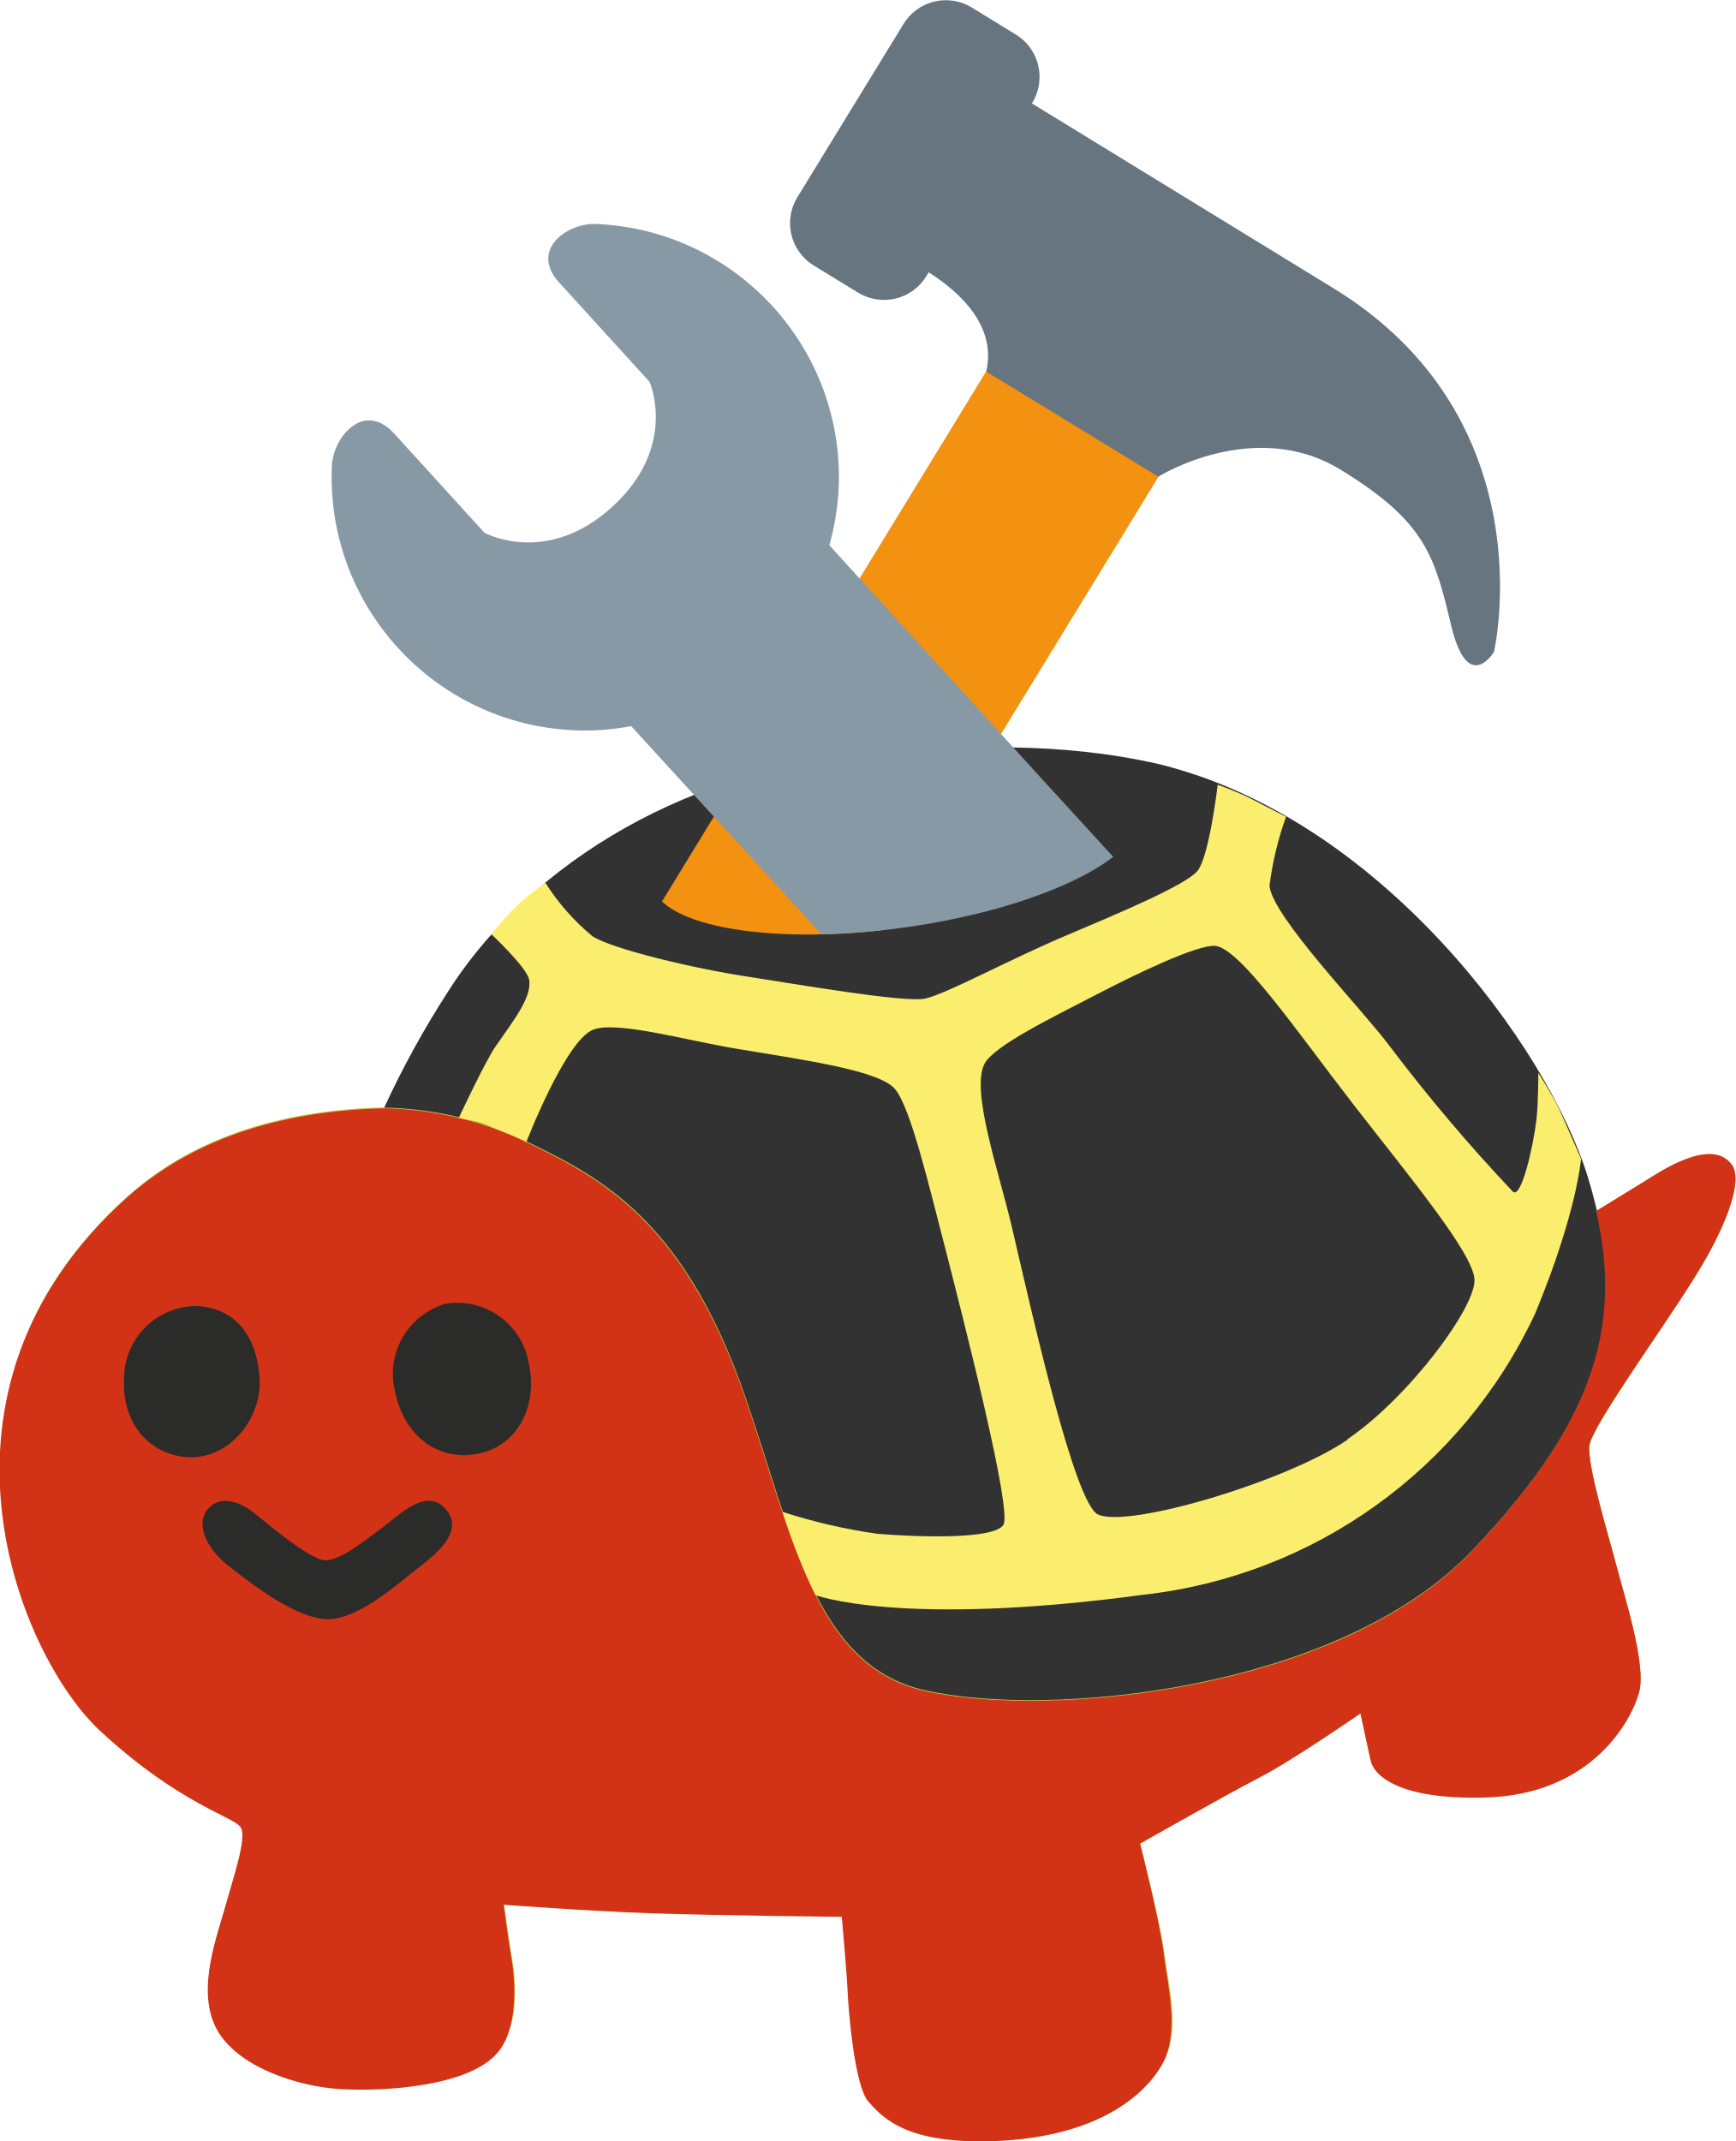
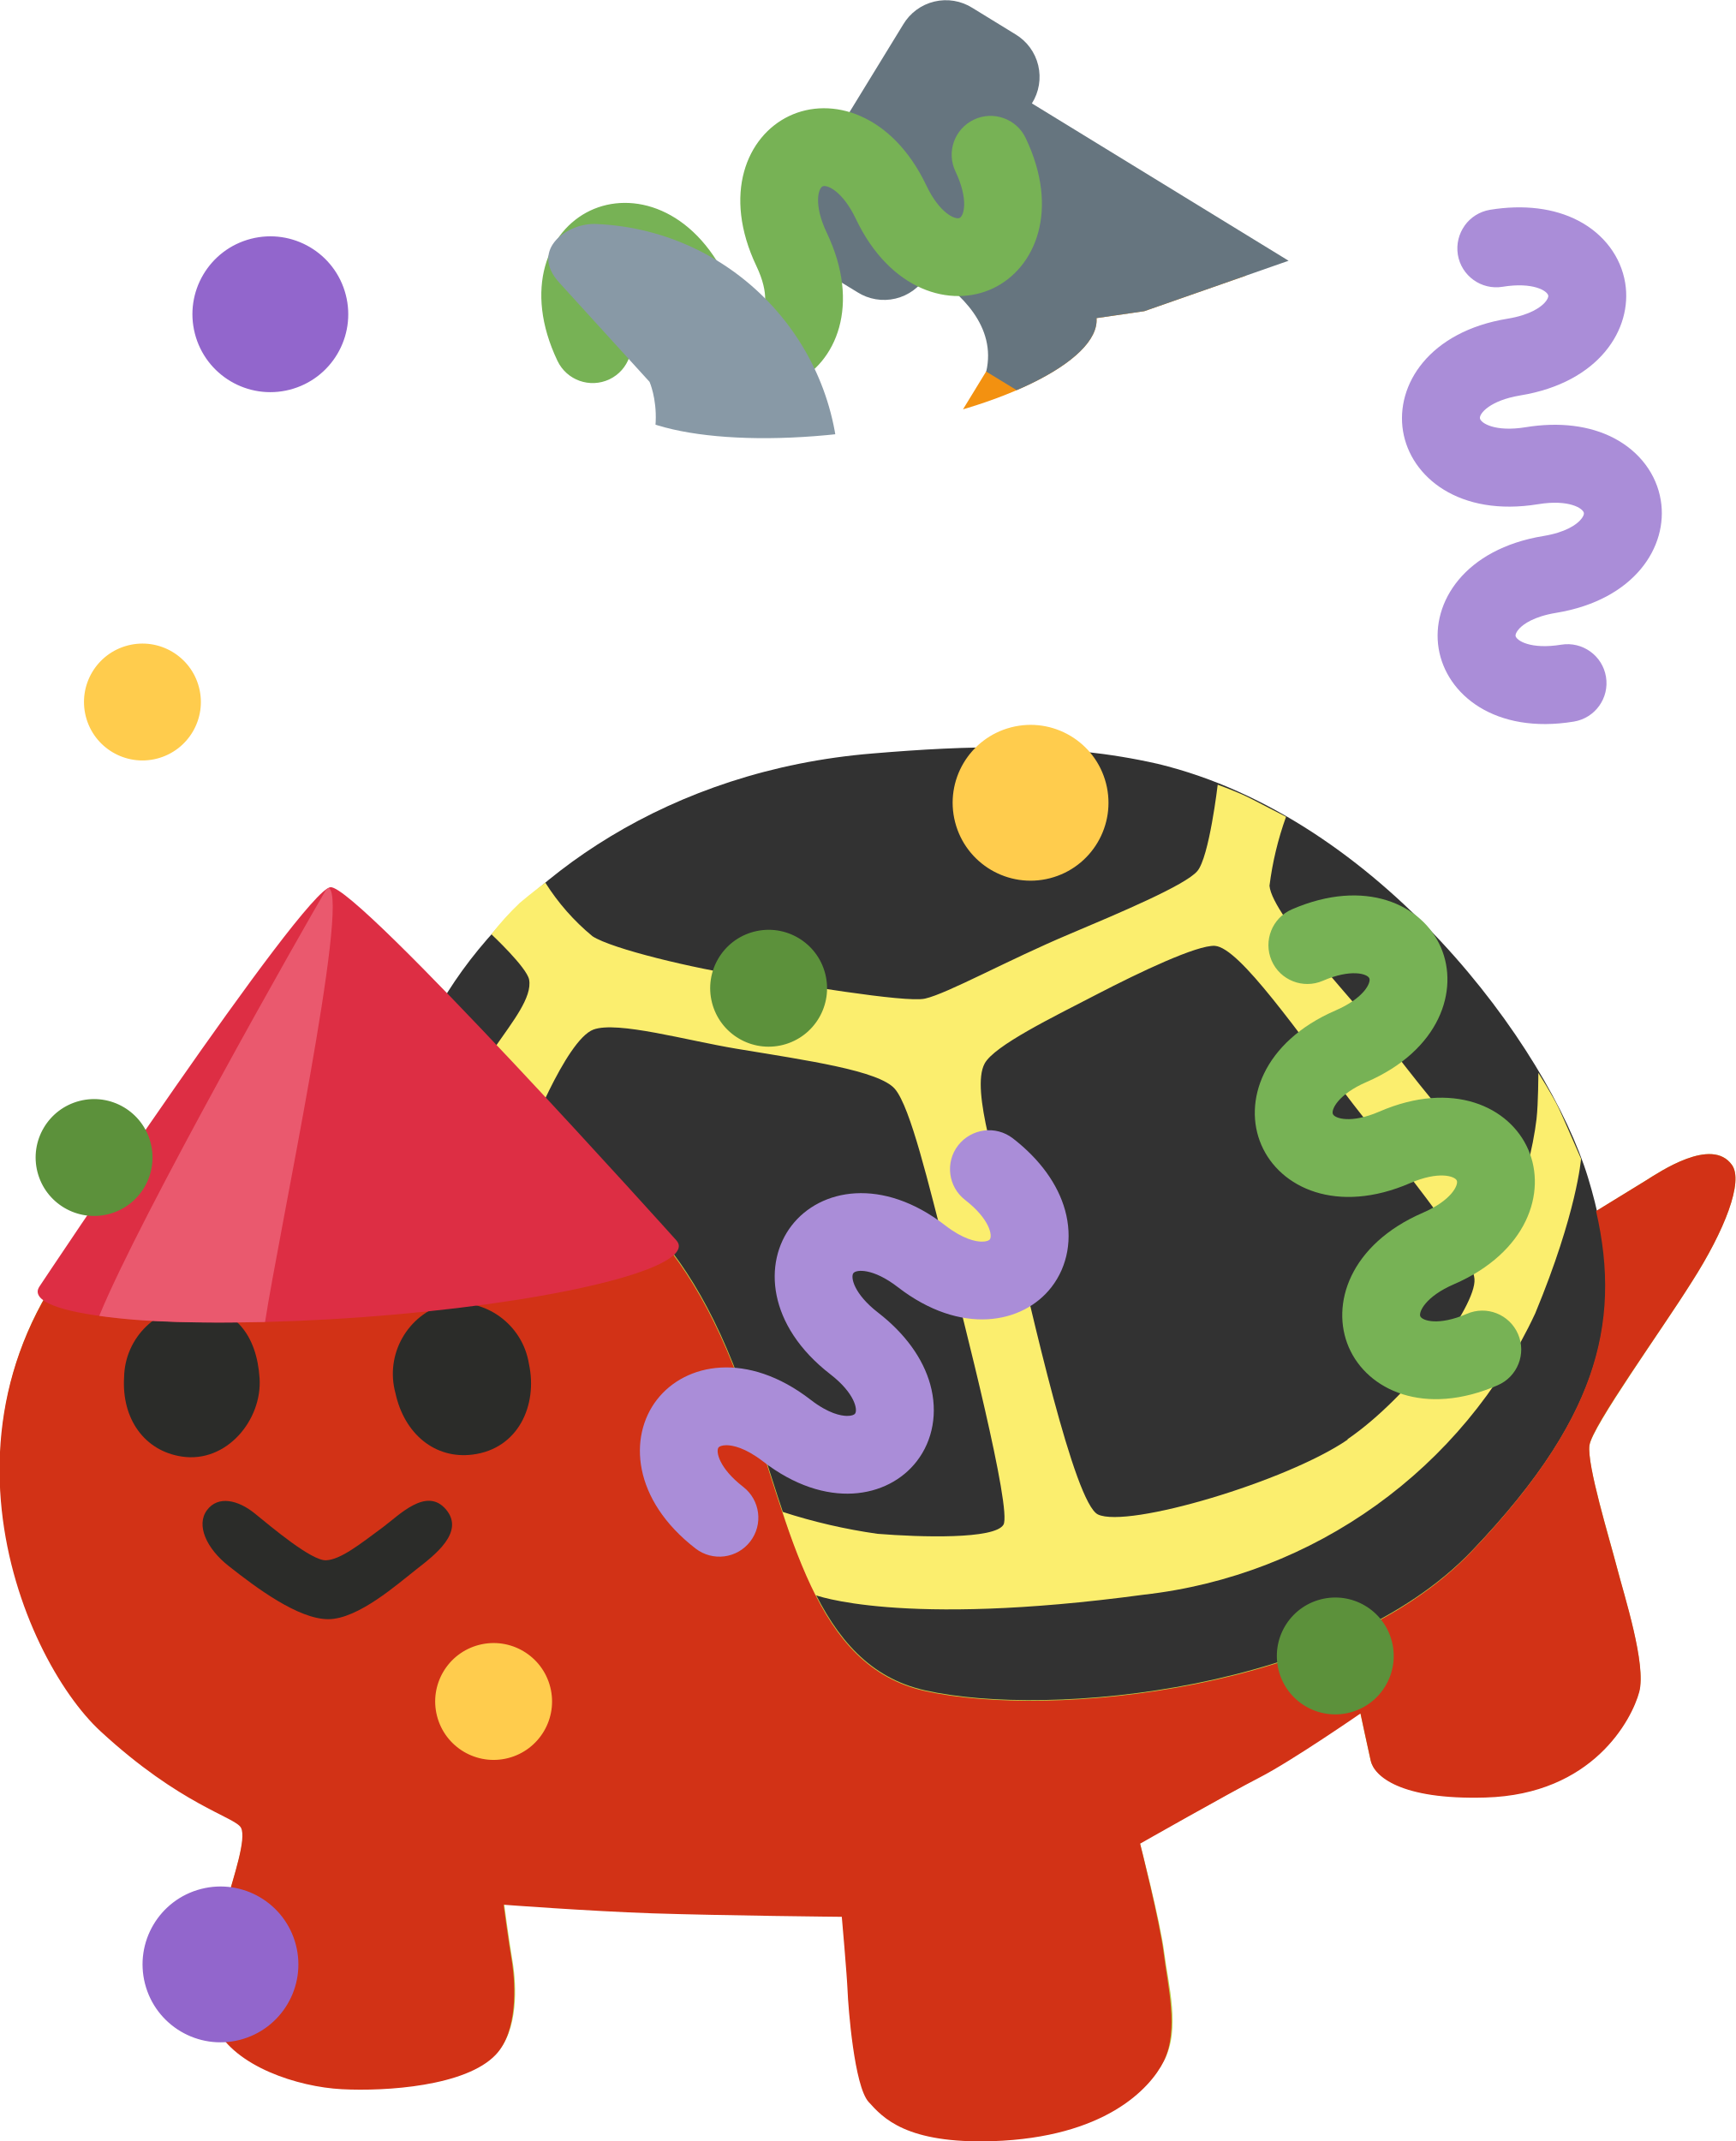
- <svg xmlns="http://www.w3.org/2000/svg" width="37mm" height="45.65mm" viewBox="0 0 104.89 129.41">
-   <defs>
-     <style>
+ <svg xmlns="http://www.w3.org/2000/svg" width="37mm" height="45.65mm" viewBox="0 0 104.89 129.41" version="1.1" id="svg90529">
+   <defs id="defs90497">
+     <style id="style90492">
      .cls-1 {
        fill: none;
      }

      .cls-2 {
        fill: #bdcf49;
      }

      .cls-3 {
        fill: #323232;
      }

      .cls-4 {
        fill: #fbee6e;
      }

      .cls-5 {
        fill: #d23216;
      }

      .cls-6 {
        fill: #2b2c29;
      }

      .cls-7 {
        clip-path: url(#clip-path);
      }

      .cls-8 {
        fill: #f39110;
      }

      .cls-9 {
        fill: #66757f;
      }

      .cls-10 {
        fill: #8899a6;
      }
    </style>
    <clipPath id="clip-path" transform="translate(-3.09 -29.46)">
-       <path class="cls-1" d="M63,0,0,48,39.55,83.34l2.94-.42c.53,2.58,7.37,3.73,15.42,2.58S72.2,81.31,72,78.69l2.89-.42,29.89-10.45,10.34-37.4Z" />
+       <path class="cls-1" d="m 60.366,-30.002 -63,48 39.55,35.34 2.94,-0.42 c 0.53,2.58 7.37,3.73 15.42,2.58 8.05,-1.15 14.29,-4.19 14.09,-6.81 l 2.89,-0.42 29.89,-10.45 10.34,-37.4 z" id="path90494" />
    </clipPath>
  </defs>
  <g id="Layer_2" data-name="Layer 2">
    <g id="grid">
      <g id="mh_copy" data-name="mh copy">
        <g id="mechs">
-           <g>
-             <path class="cls-2" d="M98.28,103.46l4.28-2.64c.85-.53,4-2.66,5.21-.95.72,1-.46,4-2.43,7.08-1.79,2.85-6,8.74-6.18,9.87s1.21,5.61,1.65,7.34,1.79,5.89,1.35,7.53-2.8,6.2-9.3,6.38c-5.17.15-6.73-1.31-6.93-2.22-.15-.66-.62-2.86-.62-2.86s-4.14,2.8-6.1,3.87-7.22,4-7.22,4,1.23,4.71,1.47,6.62,1,4.62,0,6.5c-.85,1.7-3.6,4.6-10.32,4.83-5.26.17-6.65-1.41-7.52-2.37s-1.23-5.7-1.27-6.7-.35-4.49-.35-4.49-7.13-.07-11.44-.21c-3.89-.13-9-.52-9-.52s.27,2.06.52,3.55c.22,1.32.37,4.11-1,5.52-1.8,1.9-6.63,2.23-9.3,2.08s-6.44-1.37-7.62-3.74.12-5.6.62-7.45c.45-1.62,1.26-4,.9-4.62s-3.65-1.35-8.49-5.83-11.6-20.44,1.62-32.27,38.91-.58,40.28.2S98.28,103.46,98.28,103.46Z" transform="translate(-3.09 -29.46)" />
-             <path class="cls-3" d="M55.86,75c-12.34,1-21.36,7.54-25.7,14.41a56.86,56.86,0,0,0-3.85,7,20.71,20.71,0,0,1,8.21,1.85c4.53,2.2,9.78,4.55,13.6,15.57,2.89,8.33,4.19,16.3,10.88,17.8,7.58,1.7,25,0,33.07-8.45s9.42-14.64,7-22.55-12.58-21.76-26-25C67.22,74.3,61.47,74.53,55.86,75Z" transform="translate(-3.09 -29.46)" />
-             <path class="cls-4" d="M97.32,96.48c-.41-.86-1.25-2.17-1.25-2.17s0,1.82-.11,2.79c-.18,1.57-.91,4.85-1.43,4.39a105.52,105.52,0,0,1-7.44-8.79C85.48,90.52,80,84.89,79.82,83a19.52,19.52,0,0,1,1-4.17l-2.13-1.1c-.8-.41-2-.84-2-.84s-.51,4.37-1.23,5.22-4.63,2.5-7.73,3.81C64,87.49,60.37,89.51,59,89.82c-1.2.27-8.12-.93-10.72-1.33C45,88,40.06,86.81,38.9,86.05a13.6,13.6,0,0,1-2.85-3.24s-.77.57-1.54,1.22a16.79,16.79,0,0,0-1.72,1.9s2.14,2,2.28,2.74c.2,1.06-1,2.55-2,4-.61.85-2.27,4.4-2.27,4.4a6.8,6.8,0,0,1,1.93.48c1.11.47,2.15,1,2.15,1s2.39-6.23,4.08-6.86c1.45-.53,5.63.66,8.65,1.16,4.28.71,8.62,1.32,9.57,2.43s2.06,5.86,3.09,9.82c1.11,4.35,4,15.63,3.47,16.52s-5,.76-7.61.55a34,34,0,0,1-5.75-1.33s.59,1.85.78,2.34c.28.71,1.14,2.67,1.14,2.67s5.12,2,19.92,0a29.77,29.77,0,0,0,23.66-17c2.54-6.13,2.77-9.35,2.77-9.35S97.72,97.35,97.32,96.48Zm-12.78,20C80.87,119,71.25,121.86,69.45,121c-1.43-.7-4-12.23-5.2-17.37-.77-3.29-2.51-8.27-1.65-9.88.58-1.09,4.15-2.82,6.77-4.18s6.08-3,7.15-2.94c1.51.11,5,5.24,8.39,9.61s7.17,8.91,7.3,10.53S88.32,113.86,84.54,116.45Z" transform="translate(-3.09 -29.46)" />
-             <path class="cls-5" d="M102.56,100.82l-3,1.84c1.61,7-.16,12.83-7.51,20.56-8,8.45-25.49,10.15-33.07,8.45-6.69-1.5-8-9.47-10.88-17.8-3.82-11-9.07-13.37-13.6-15.57a20.71,20.71,0,0,0-8.21-1.85v0c-5.63.14-11.21,1.55-15.51,5.38-13.22,11.83-6.47,27.79-1.62,32.27s8.13,5.18,8.49,5.83-.45,3-.9,4.62c-.5,1.85-1.8,5.08-.62,7.45s4.95,3.6,7.62,3.74,7.5-.18,9.3-2.08c1.34-1.41,1.19-4.2,1-5.52-.25-1.49-.52-3.55-.52-3.55s5.16.39,9,.52c4.31.14,11.44.21,11.44.21s.31,3.5.35,4.49.4,5.74,1.27,6.7,2.26,2.54,7.52,2.37c6.72-.23,9.47-3.13,10.32-4.83.93-1.88.23-4.6,0-6.5S72,140.9,72,140.9s5.27-3,7.22-4,6.1-3.87,6.1-3.87.47,2.2.62,2.86c.2.91,1.76,2.37,6.93,2.22,6.5-.18,8.86-4.73,9.3-6.38s-.9-5.8-1.35-7.53S99,118,99.16,116.82s4.39-7,6.18-9.87c2-3.12,3.15-6.08,2.43-7.08C106.54,98.16,103.41,100.29,102.56,100.82Z" transform="translate(-3.09 -29.46)" />
-             <path class="cls-6" d="M35.06,111.9c.54,2.49-.64,5.13-3.4,5.48-2.26.29-4.13-1.23-4.67-3.72a4.41,4.41,0,0,1,3.05-5.4A4.39,4.39,0,0,1,35.06,111.9Z" transform="translate(-3.09 -29.46)" />
-             <path class="cls-6" d="M18.78,112.77c.16,2.52-2,5.14-4.7,4.73-2.26-.34-3.64-2.28-3.49-4.79A4.39,4.39,0,0,1,15,108.4C17.28,108.53,18.61,110.15,18.78,112.77Z" transform="translate(-3.09 -29.46)" />
-             <path class="cls-6" d="M26.21,121.79c1-.74,2.65-2.48,3.83-1.1s-.71,2.79-1.8,3.64-3.5,3-5.31,3-4.34-1.89-6-3.2c-1.37-1.07-2-2.49-1.33-3.39s1.88-.62,2.89.2,3.42,2.86,4.3,2.83S24.87,122.78,26.21,121.79Z" transform="translate(-3.09 -29.46)" />
-             <g class="cls-7">
-               <g>
-                 <path class="cls-8" d="M30.31,104.86a6.31,6.31,0,0,0,1.83,8.69,6.3,6.3,0,0,0,8.57-2.33l37-60.46A6.1,6.1,0,1,0,67.29,44.4Z" transform="translate(-3.09 -29.46)" />
-                 <path class="cls-9" d="M93.39,68.86s3.26-14.07-9.74-22L65.46,35.71a3,3,0,0,0-1-4.18l-2.59-1.59a3,3,0,0,0-4.19,1L51.31,41.34a3,3,0,0,0,1,4.19l2.6,1.59a3,3,0,0,0,4.19-1l.12-.2c1.94,1.23,4.11,3.27,3.48,6l10.4,6.35s5.78-3.61,11-.43,5.7,5.28,6.71,9.46S93.39,68.86,93.39,68.86Z" transform="translate(-3.09 -29.46)" />
+           <g id="g90523">
+             <path class="cls-2" d="M98.28,103.46l4.28-2.64c.85-.53,4-2.66,5.21-.95.72,1-.46,4-2.43,7.08-1.79,2.85-6,8.74-6.18,9.87s1.21,5.61,1.65,7.34,1.79,5.89,1.35,7.53-2.8,6.2-9.3,6.38c-5.17.15-6.73-1.31-6.93-2.22-.15-.66-.62-2.86-.62-2.86s-4.14,2.8-6.1,3.87-7.22,4-7.22,4,1.23,4.71,1.47,6.62,1,4.62,0,6.5c-.85,1.7-3.6,4.6-10.32,4.83-5.26.17-6.65-1.41-7.52-2.37s-1.23-5.7-1.27-6.7-.35-4.49-.35-4.49-7.13-.07-11.44-.21c-3.89-.13-9-.52-9-.52s.27,2.06.52,3.55c.22,1.32.37,4.11-1,5.52-1.8,1.9-6.63,2.23-9.3,2.08s-6.44-1.37-7.62-3.74.12-5.6.62-7.45c.45-1.62,1.26-4,.9-4.62s-3.65-1.35-8.49-5.83-11.6-20.44,1.62-32.27,38.91-.58,40.28.2S98.28,103.46,98.28,103.46Z" transform="translate(-3.09 -29.46)" id="path90499" />
+             <path class="cls-3" d="M55.86,75c-12.34,1-21.36,7.54-25.7,14.41a56.86,56.86,0,0,0-3.85,7,20.71,20.71,0,0,1,8.21,1.85c4.53,2.2,9.78,4.55,13.6,15.57,2.89,8.33,4.19,16.3,10.88,17.8,7.58,1.7,25,0,33.07-8.45s9.42-14.64,7-22.55-12.58-21.76-26-25C67.22,74.3,61.47,74.53,55.86,75Z" transform="translate(-3.09 -29.46)" id="path90501" />
+             <path class="cls-4" d="M97.32,96.48c-.41-.86-1.25-2.17-1.25-2.17s0,1.82-.11,2.79c-.18,1.57-.91,4.85-1.43,4.39a105.52,105.52,0,0,1-7.44-8.79C85.48,90.52,80,84.89,79.82,83a19.52,19.52,0,0,1,1-4.17l-2.13-1.1c-.8-.41-2-.84-2-.84s-.51,4.37-1.23,5.22-4.63,2.5-7.73,3.81C64,87.49,60.37,89.51,59,89.82c-1.2.27-8.12-.93-10.72-1.33C45,88,40.06,86.81,38.9,86.05a13.6,13.6,0,0,1-2.85-3.24s-.77.57-1.54,1.22a16.79,16.79,0,0,0-1.72,1.9s2.14,2,2.28,2.74c.2,1.06-1,2.55-2,4-.61.85-2.27,4.4-2.27,4.4a6.8,6.8,0,0,1,1.93.48c1.11.47,2.15,1,2.15,1s2.39-6.23,4.08-6.86c1.45-.53,5.63.66,8.65,1.16,4.28.71,8.62,1.32,9.57,2.43s2.06,5.86,3.09,9.82c1.11,4.35,4,15.63,3.47,16.52s-5,.76-7.61.55a34,34,0,0,1-5.75-1.33s.59,1.85.78,2.34c.28.71,1.14,2.67,1.14,2.67s5.12,2,19.92,0a29.77,29.77,0,0,0,23.66-17c2.54-6.13,2.77-9.35,2.77-9.35S97.72,97.35,97.32,96.48Zm-12.78,20C80.87,119,71.25,121.86,69.45,121c-1.43-.7-4-12.23-5.2-17.37-.77-3.29-2.51-8.27-1.65-9.88.58-1.09,4.15-2.82,6.77-4.18s6.08-3,7.15-2.94c1.51.11,5,5.24,8.39,9.61s7.17,8.91,7.3,10.53S88.32,113.86,84.54,116.45Z" transform="translate(-3.09 -29.46)" id="path90503" />
+             <path class="cls-5" d="M102.56,100.82l-3,1.84c1.61,7-.16,12.83-7.51,20.56-8,8.45-25.49,10.15-33.07,8.45-6.69-1.5-8-9.47-10.88-17.8-3.82-11-9.07-13.37-13.6-15.57a20.71,20.71,0,0,0-8.21-1.85v0c-5.63.14-11.21,1.55-15.51,5.38-13.22,11.83-6.47,27.79-1.62,32.27s8.13,5.18,8.49,5.83-.45,3-.9,4.62c-.5,1.85-1.8,5.08-.62,7.45s4.95,3.6,7.62,3.74,7.5-.18,9.3-2.08c1.34-1.41,1.19-4.2,1-5.52-.25-1.49-.52-3.55-.52-3.55s5.16.39,9,.52c4.31.14,11.44.21,11.44.21s.31,3.5.35,4.49.4,5.74,1.27,6.7,2.26,2.54,7.52,2.37c6.72-.23,9.47-3.13,10.32-4.83.93-1.88.23-4.6,0-6.5S72,140.9,72,140.9s5.27-3,7.22-4,6.1-3.87,6.1-3.87.47,2.2.62,2.86c.2.91,1.76,2.37,6.93,2.22,6.5-.18,8.86-4.73,9.3-6.38s-.9-5.8-1.35-7.53S99,118,99.16,116.82s4.39-7,6.18-9.87c2-3.12,3.15-6.08,2.43-7.08C106.54,98.16,103.41,100.29,102.56,100.82Z" transform="translate(-3.09 -29.46)" id="path90505" />
+             <path class="cls-6" d="M35.06,111.9c.54,2.49-.64,5.13-3.4,5.48-2.26.29-4.13-1.23-4.67-3.72a4.41,4.41,0,0,1,3.05-5.4A4.39,4.39,0,0,1,35.06,111.9Z" transform="translate(-3.09 -29.46)" id="path90507" />
+             <path class="cls-6" d="M18.78,112.77c.16,2.52-2,5.14-4.7,4.73-2.26-.34-3.64-2.28-3.49-4.79A4.39,4.39,0,0,1,15,108.4C17.28,108.53,18.61,110.15,18.78,112.77Z" transform="translate(-3.09 -29.46)" id="path90509" />
+             <path class="cls-6" d="M26.21,121.79c1-.74,2.65-2.48,3.83-1.1s-.71,2.79-1.8,3.64-3.5,3-5.31,3-4.34-1.89-6-3.2c-1.37-1.07-2-2.49-1.33-3.39s1.88-.62,2.89.2,3.42,2.86,4.3,2.83S24.87,122.78,26.21,121.79Z" transform="translate(-3.09 -29.46)" id="path90511" />
+             <g class="cls-7" clip-path="url(#clip-path)" id="g90521">
+               <g id="g90517">
+                 <path class="cls-8" d="M30.31,104.86a6.31,6.31,0,0,0,1.83,8.69,6.3,6.3,0,0,0,8.57-2.33l37-60.46A6.1,6.1,0,1,0,67.29,44.4Z" transform="translate(-3.09 -29.46)" id="path90513" />
+                 <path class="cls-9" d="M93.39,68.86s3.26-14.07-9.74-22L65.46,35.71a3,3,0,0,0-1-4.18l-2.59-1.59a3,3,0,0,0-4.19,1L51.31,41.34a3,3,0,0,0,1,4.19l2.6,1.59a3,3,0,0,0,4.19-1l.12-.2c1.94,1.23,4.11,3.27,3.48,6l10.4,6.35s5.78-3.61,11-.43,5.7,5.28,6.71,9.46S93.39,68.86,93.39,68.86Z" transform="translate(-3.09 -29.46)" id="path90515" />
+                 <path fill="#77b255" d="m 89.14,-14.568 c 0.929,4.737 -1.395,7.762 -4.168,8.301 -2.77,0.539 -6.064,-1.389 -6.989,-6.123 -0.359,-1.848 -1.179,-2.461 -1.459,-2.411 -0.286,0.057 -0.814,0.938 -0.454,2.781 0.927,4.735 -1.4,7.76 -4.172,8.299 -2.773,0.544 -6.062,-1.388 -6.986,-6.125 -0.362,-1.846 -1.183,-2.462 -1.464,-2.404 -0.279,0.055 -0.811,0.933 -0.452,2.779 0.248,1.272 -0.581,2.513 -1.856,2.761 -1.279,0.245 -2.513,-0.586 -2.763,-1.863 -0.924,-4.732 1.395,-7.76 4.173,-8.303 2.77,-0.539 6.059,1.391 6.988,6.128 0.359,1.848 1.179,2.461 1.46,2.404 0.281,-0.053 0.813,-0.931 0.454,-2.774 -0.926,-4.739 1.395,-7.762 4.173,-8.303 2.768,-0.542 6.057,1.388 6.986,6.127 0.357,1.844 1.184,2.457 1.46,2.404 0.283,-0.057 0.813,-0.933 0.456,-2.779 -0.252,-1.277 0.581,-2.511 1.856,-2.761 1.275,-0.248 2.513,0.586 2.758,1.863 z" id="path9165" style="stroke-width:2.355" transform="matrix(0.968483,-0.2488778,0.2488778,0.968483,-20.70927,44.6422)" />
              </g>
-               <path class="cls-10" d="M36.89,46.54l5.46,6s1.74,3.91-2.25,7.55-7.73,1.57-7.73,1.57l-5.46-6c-1.83-2-3.68.22-3.76,1.94a15.33,15.33,0,0,0,14.62,16,14.76,14.76,0,0,0,3.47-.25L53.6,86.88l24.45,26.47a8,8,0,0,0,11.82-10.8L65.57,76,53.22,62.42A16.16,16.16,0,0,0,53.78,59,15.32,15.32,0,0,0,39.16,43C37.43,42.89,35.06,44.54,36.89,46.54Zm50.58,61.89a3.1,3.1,0,1,1-3-3.23A3.11,3.11,0,0,1,87.47,108.43Z" transform="translate(-3.09 -29.46)" />
+               <path class="cls-10" d="M36.89,46.54l5.46,6s1.74,3.91-2.25,7.55-7.73,1.57-7.73,1.57l-5.46-6c-1.83-2-3.68.22-3.76,1.94a15.33,15.33,0,0,0,14.62,16,14.76,14.76,0,0,0,3.47-.25L53.6,86.88l24.45,26.47a8,8,0,0,0,11.82-10.8L65.57,76,53.22,62.42A16.16,16.16,0,0,0,53.78,59,15.32,15.32,0,0,0,39.16,43C37.43,42.89,35.06,44.54,36.89,46.54Zm50.58,61.89a3.1,3.1,0,1,1-3-3.23A3.11,3.11,0,0,1,87.47,108.43Z" transform="translate(-3.09 -29.46)" id="path90519" />
            </g>
          </g>
        </g>
      </g>
    </g>
  </g>
+   <g id="g8739" transform="matrix(1.252731,-0.2400843,0.2400843,1.252731,-32.07902,32.70172)">
+     <path fill="#dd2e44" d="m 50.008,43.573 c 0.011,-0.09 -0.023,-0.185 -0.081,-0.281 0,0 -11.66,-19.349 -12.932,-19.5 -1.272,-0.149 -17.096,15.976 -17.096,15.976 -0.079,0.08 -0.134,0.163 -0.144,0.255 -0.149,1.263 6.504,3.08 14.857,4.061 8.355,0.981 15.247,0.753 15.396,-0.51 z" id="path5268" style="stroke-width:1.394" />
+     <path fill="#ea596e" d="m 36.91,23.816 c -0.045,0.012 -0.1,0.037 -0.163,0.075 -1.276,1.439 -11.566,13.519 -14.339,17.79 2.169,0.745 4.658,1.247 7.662,1.764 1.415,-3.989 7.721,-18.905 6.84,-19.629 z" id="path5270" style="stroke-width:1.394" />
+   </g>
+   <g id="g9662" transform="matrix(0.968483,-0.2488778,0.2488778,0.968483,-20.70927,44.6422)">
+     <circle fill="#5c913b" cx="84.428" cy="78.951" r="3.532" id="circle9167" style="stroke-width:2.355" />
+     <circle fill="#9266cc" cx="42.269" cy="-15.621" r="4.709" id="circle9169" style="stroke-width:2.355" />
+     <circle fill="#9266cc" cx="14.523" cy="80.238" r="4.709" id="circle9171" style="stroke-width:2.355" />
+     <circle fill="#5c913b" cx="19.263" cy="31.097" r="3.532" id="circle9173" style="stroke-width:2.355" />
+     <circle fill="#5c913b" cx="61.3" cy="31.335" r="3.532" id="circle9175" style="stroke-width:2.355" />
+     <circle fill="#ffcc4d" cx="79.425" cy="24.417" r="4.709" id="circle9177" style="stroke-width:2.355" />
+     <circle fill="#ffcc4d" cx="34.47" cy="68.954" r="3.532" id="circle9179" style="stroke-width:2.355" />
+     <circle fill="#ffcc4d" cx="28.947" cy="5.157" r="3.532" id="circle9181" style="stroke-width:2.355" />
+     <path fill="#77b255" d="m 98.009,65.546 c -4.767,0.758 -7.707,-1.673 -8.146,-4.463 -0.439,-2.788 1.606,-6.011 6.37,-6.764 1.86,-0.293 2.502,-1.089 2.462,-1.372 -0.047,-0.288 -0.908,-0.847 -2.763,-0.554 -4.765,0.756 -7.704,-1.677 -8.143,-4.468 -0.444,-2.791 1.605,-6.008 6.372,-6.762 1.858,-0.295 2.502,-1.094 2.455,-1.377 -0.045,-0.28 -0.903,-0.844 -2.761,-0.551 -1.28,0.202 -2.491,-0.671 -2.693,-1.954 -0.199,-1.287 0.676,-2.49 1.961,-2.694 4.762,-0.754 7.705,1.673 8.148,4.468 0.439,2.788 -1.607,6.006 -6.375,6.764 -1.86,0.293 -2.502,1.089 -2.455,1.372 0.043,0.282 0.901,0.846 2.756,0.553 4.769,-0.755 7.707,1.673 8.148,4.468 0.442,2.786 -1.605,6.004 -6.374,6.761 -1.855,0.291 -2.498,1.095 -2.455,1.372 0.047,0.285 0.903,0.846 2.761,0.556 1.286,-0.206 2.489,0.671 2.693,1.954 0.202,1.283 -0.676,2.49 -1.96,2.69 z" id="path9584" style="stroke-width:2.355" />
+     <path fill="#aa8dd8" d="m 113.526,-2.849 c 0.462,-0.385 1.07,-0.594 1.719,-0.538 2.045,0.184 3.779,0.863 5.003,1.964 1.296,1.165 1.951,2.75 1.809,4.352 -0.252,2.809 -3.018,5.437 -7.827,5.008 -1.871,-0.166 -2.691,0.45 -2.714,0.735 -0.028,0.285 0.671,1.038 2.542,1.206 2.045,0.184 3.779,0.863 5.003,1.964 1.296,1.165 1.956,2.75 1.809,4.352 -0.252,2.812 -3.018,5.437 -7.823,5.01 -1.363,-0.121 -2.076,0.173 -2.377,0.359 -0.24,0.153 -0.334,0.298 -0.342,0.378 -0.023,0.283 0.667,1.036 2.542,1.204 1.295,0.117 2.253,1.261 2.136,2.556 -0.115,1.295 -1.256,2.251 -2.556,2.136 -4.805,-0.427 -7.066,-3.501 -6.814,-6.315 0.252,-2.812 3.018,-5.437 7.827,-5.008 1.363,0.123 2.072,-0.172 2.372,-0.359 0.242,-0.151 0.336,-0.296 0.342,-0.376 0.028,-0.285 -0.667,-1.038 -2.542,-1.206 -4.805,-0.429 -7.066,-3.501 -6.814,-6.315 0.252,-2.812 3.018,-5.439 7.823,-5.005 1.363,0.121 2.076,-0.175 2.377,-0.362 0.24,-0.15 0.334,-0.296 0.342,-0.376 0.023,-0.285 -0.671,-1.038 -2.542,-1.206 -1.295,-0.115 -2.253,-1.261 -2.136,-2.556 0.063,-0.651 0.38,-1.213 0.842,-1.6 z" id="path9586" style="stroke-width:2.355" />
+     <path fill="#aa8dd8" d="m 71.776,42.907 c 0.597,0.075 1.164,0.378 1.565,0.891 1.26,1.622 1.945,3.353 1.974,4.999 0.03,1.742 -0.682,3.302 -1.951,4.29 -2.227,1.731 -6.035,1.498 -9,-2.314 -1.154,-1.482 -2.163,-1.662 -2.388,-1.484 -0.228,0.174 -0.302,1.199 0.851,2.682 1.26,1.622 1.945,3.353 1.974,4.999 0.03,1.742 -0.679,3.306 -1.951,4.29 -2.229,1.732 -6.035,1.498 -8.998,-2.309 -0.841,-1.08 -1.542,-1.402 -1.883,-1.494 -0.275,-0.071 -0.446,-0.041 -0.51,0.008 -0.223,0.176 -0.303,1.194 0.852,2.68 0.797,1.028 0.614,2.508 -0.414,3.305 -1.026,0.799 -2.503,0.615 -3.305,-0.414 -2.963,-3.807 -2.255,-7.557 -0.024,-9.291 2.229,-1.732 6.035,-1.498 9,2.314 0.839,1.082 1.538,1.398 1.88,1.491 0.275,0.075 0.446,0.044 0.508,-0.006 0.228,-0.174 0.305,-1.195 -0.851,-2.682 -2.961,-3.808 -2.255,-7.557 -0.024,-9.291 2.229,-1.732 6.037,-1.5 8.995,2.312 0.841,1.08 1.543,1.4 1.885,1.492 0.274,0.073 0.444,0.042 0.508,-0.006 0.224,-0.178 0.302,-1.199 -0.85,-2.682 -0.799,-1.026 -0.614,-2.508 0.414,-3.305 0.52,-0.398 1.147,-0.548 1.745,-0.475 z" id="path12881" style="stroke-width:2.355" />
+   </g>
</svg>
